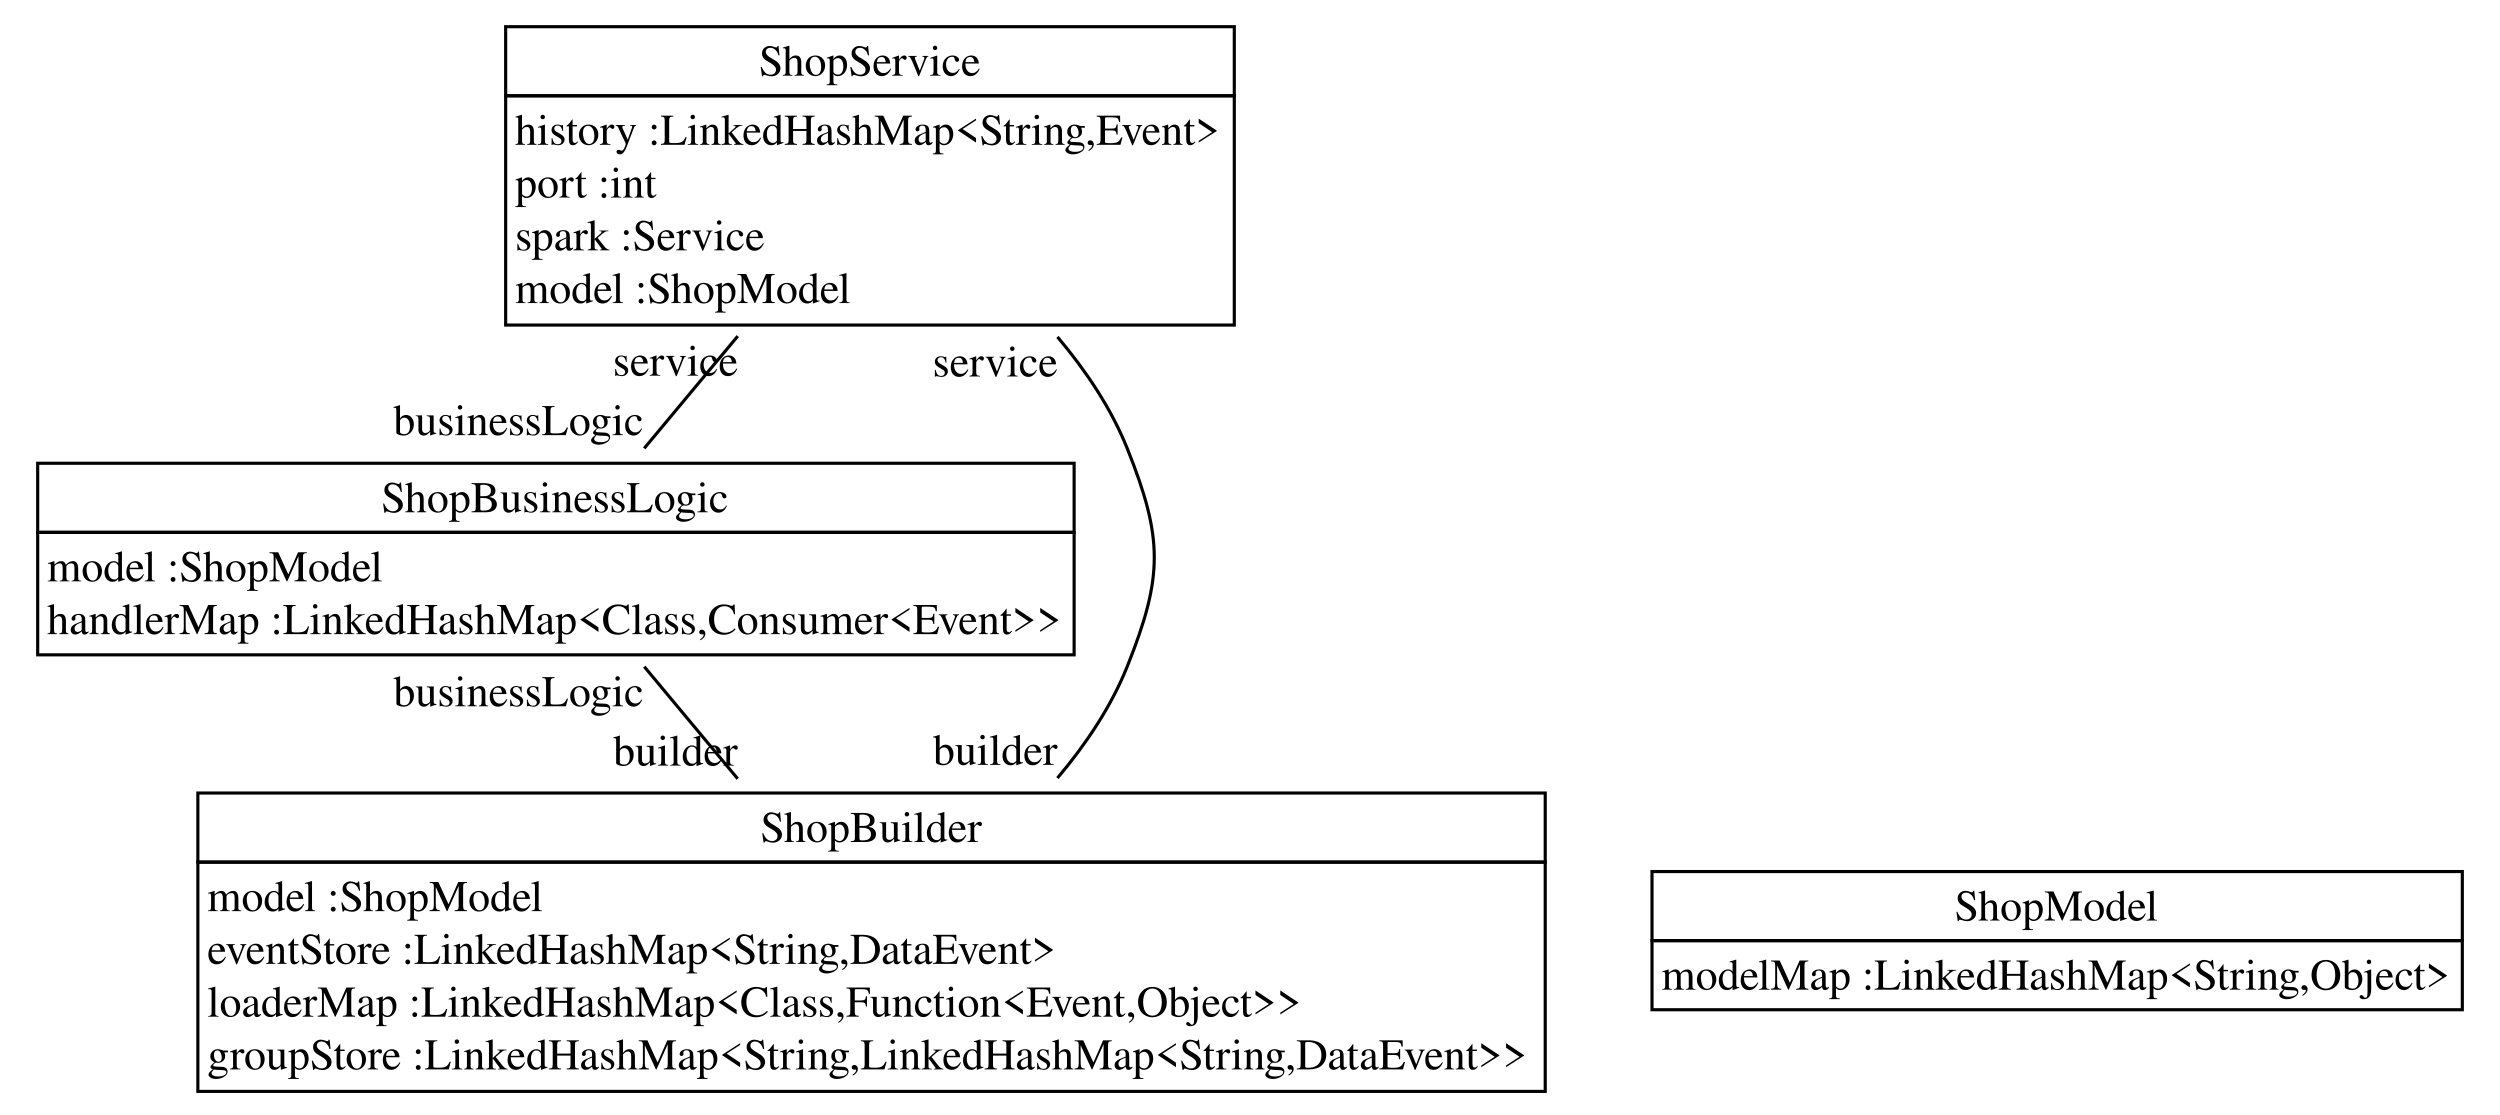
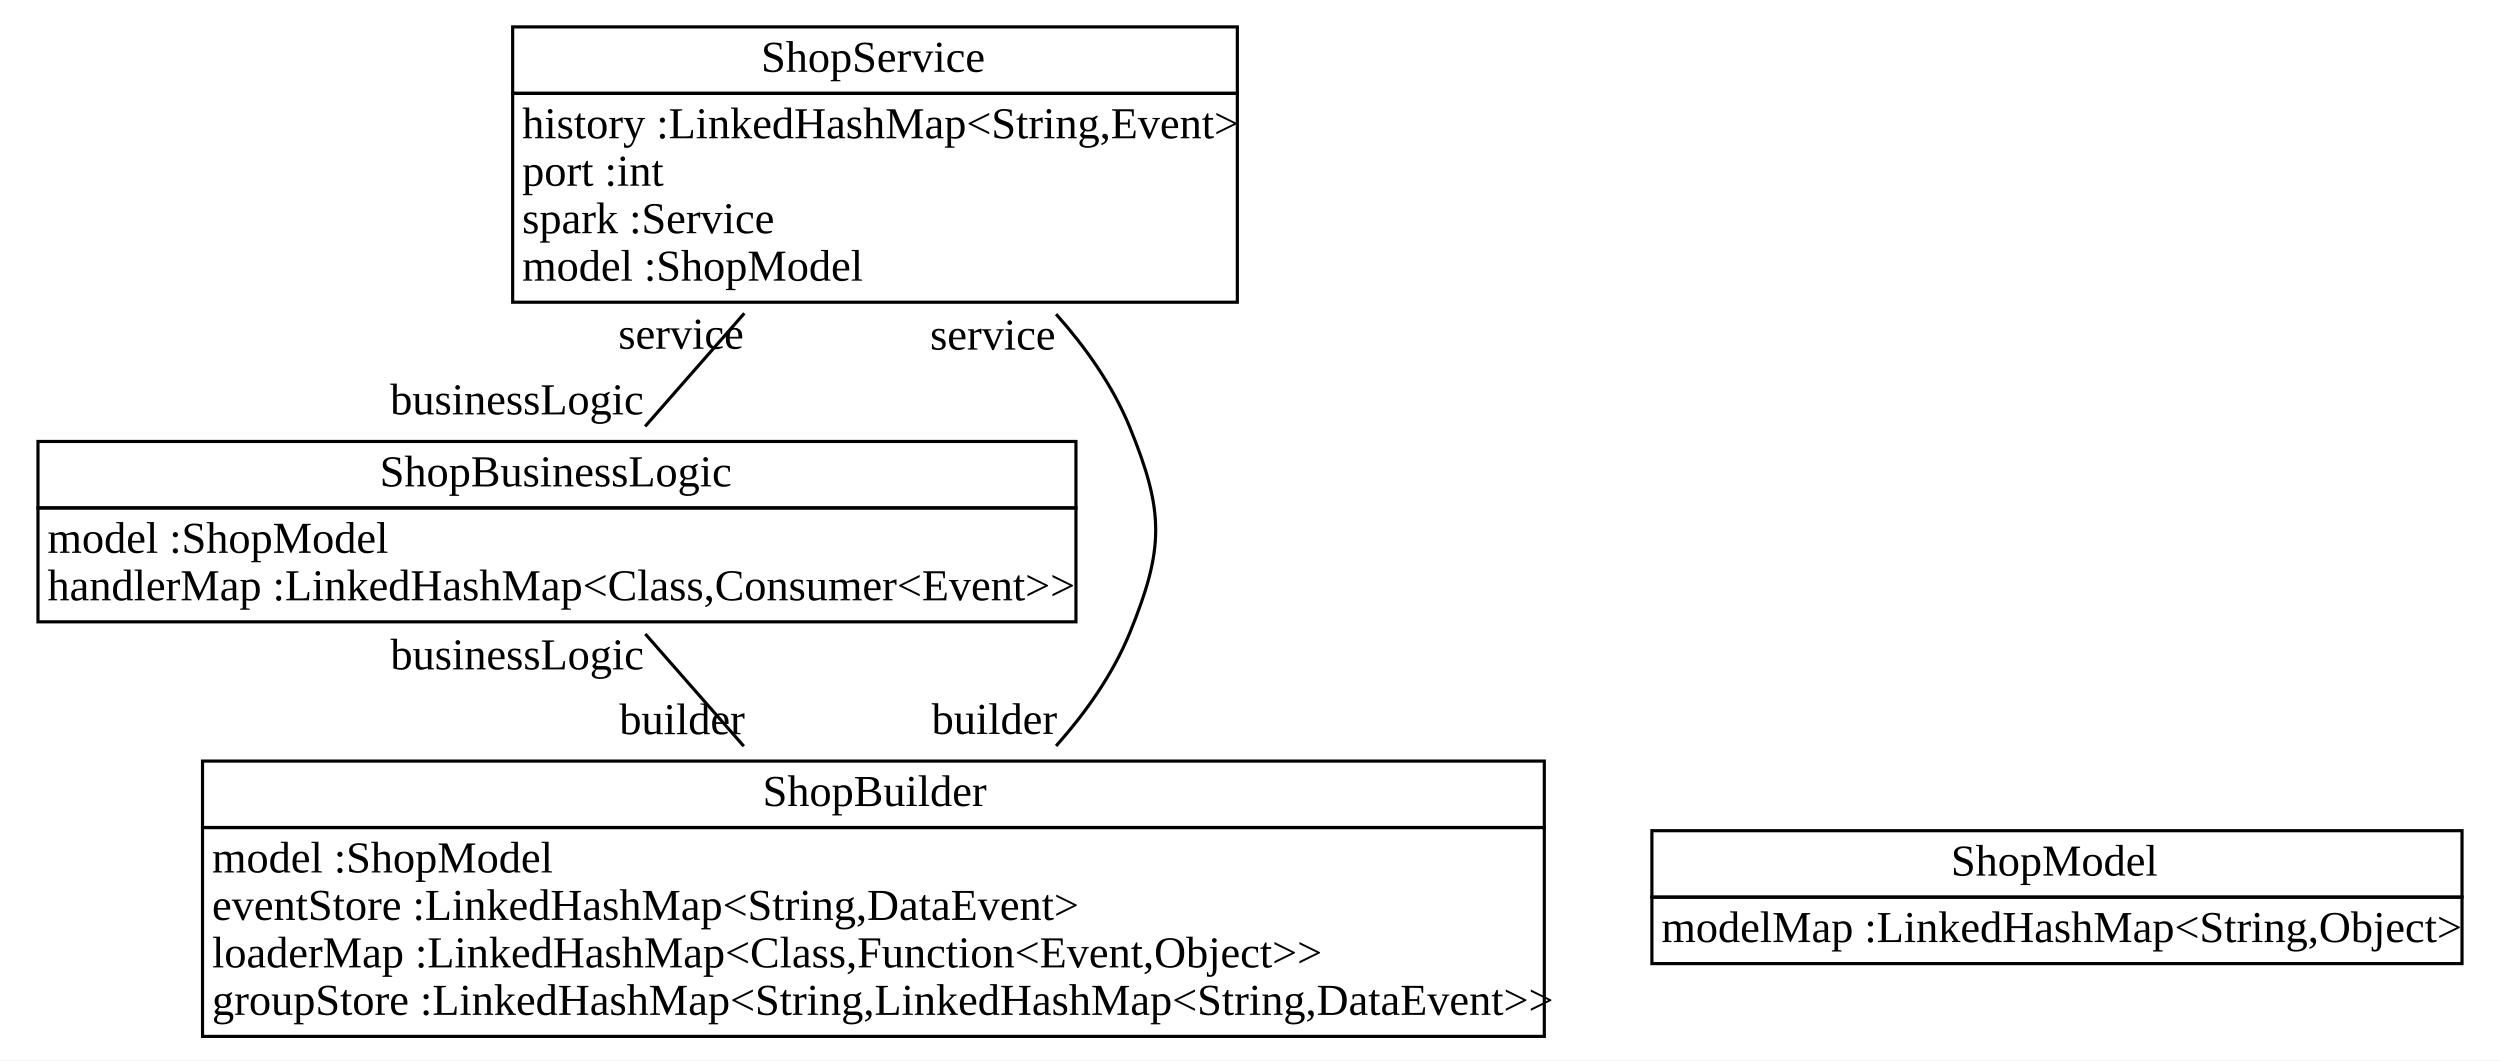
- <svg xmlns="http://www.w3.org/2000/svg" width="796px" height="355px" viewBox="0.00 0.00 796.00 355.00">
-   <g id="graph0" class="graph" transform="scale(1.0 1.0) rotate(0) translate(4 351)">
-     <polygon fill="white" stroke="transparent" points="-4,4 -4,-351 792,-351 792,4 -4,4" />
+ <svg xmlns="http://www.w3.org/2000/svg" width="790px" height="335px" viewBox="0.00 0.00 790.00 335.00">
+   <g id="graph0" class="graph" transform="scale(1.0 1.0) rotate(0) translate(4 331)">
+     <polygon fill="white" stroke="none" points="-4,4 -4,-331 786,-331 786,4 -4,4" />
    <g id="node1" class="node">
-       <polygon fill="none" stroke="black" points="59,-76.5 59,-98.5 488,-98.5 488,-76.5 59,-76.5" />
-       <text text-anchor="start" x="238.11" y="-82.9" font-family="Times,serif" font-size="14.00">ShopBuilder</text>
-       <polygon fill="none" stroke="black" points="59,-3.5 59,-76.5 488,-76.5 488,-3.5 59,-3.5" />
-       <text text-anchor="start" x="62" y="-60.9" font-family="Times,serif" font-size="14.00">model :ShopModel</text>
-       <text text-anchor="start" x="62" y="-44.1" font-family="Times,serif" font-size="14.00">eventStore :LinkedHashMap&lt;String,DataEvent&gt;</text>
-       <text text-anchor="start" x="62" y="-27.3" font-family="Times,serif" font-size="14.00">loaderMap :LinkedHashMap&lt;Class,Function&lt;Event,Object&gt;&gt;</text>
-       <text text-anchor="start" x="62" y="-10.5" font-family="Times,serif" font-size="14.00">groupStore :LinkedHashMap&lt;String,LinkedHashMap&lt;String,DataEvent&gt;&gt;</text>
+       <polygon fill="none" stroke="black" points="60,-69.5 60,-90.5 484,-90.5 484,-69.5 60,-69.5" />
+       <text text-anchor="start" x="237" y="-76.3" font-family="Times New Roman,serif" font-size="14.00">ShopBuilder</text>
+       <polygon fill="none" stroke="black" points="60,-3.5 60,-69.5 484,-69.5 484,-3.5 60,-3.5" />
+       <text text-anchor="start" x="63" y="-55.3" font-family="Times New Roman,serif" font-size="14.00">model :ShopModel</text>
+       <text text-anchor="start" x="63" y="-40.3" font-family="Times New Roman,serif" font-size="14.00">eventStore :LinkedHashMap&lt;String,DataEvent&gt;</text>
+       <text text-anchor="start" x="63" y="-25.3" font-family="Times New Roman,serif" font-size="14.00">loaderMap :LinkedHashMap&lt;Class,Function&lt;Event,Object&gt;&gt;</text>
+       <text text-anchor="start" x="63" y="-10.3" font-family="Times New Roman,serif" font-size="14.00">groupStore :LinkedHashMap&lt;String,LinkedHashMap&lt;String,DataEvent&gt;&gt;</text>
    </g>
    <g id="node2" class="node">
-       <polygon fill="none" stroke="black" points="8,-181.5 8,-203.5 338,-203.5 338,-181.5 8,-181.5" />
-       <text text-anchor="start" x="117.39" y="-187.9" font-family="Times,serif" font-size="14.00">ShopBusinessLogic</text>
-       <polygon fill="none" stroke="black" points="8,-142.5 8,-181.5 338,-181.5 338,-142.5 8,-142.5" />
-       <text text-anchor="start" x="11" y="-165.9" font-family="Times,serif" font-size="14.00">model :ShopModel</text>
-       <text text-anchor="start" x="11" y="-149.1" font-family="Times,serif" font-size="14.00">handlerMap :LinkedHashMap&lt;Class,Consumer&lt;Event&gt;&gt;</text>
+       <polygon fill="none" stroke="black" points="8,-170.5 8,-191.5 336,-191.5 336,-170.5 8,-170.5" />
+       <text text-anchor="start" x="116" y="-177.3" font-family="Times New Roman,serif" font-size="14.00">ShopBusinessLogic</text>
+       <polygon fill="none" stroke="black" points="8,-134.5 8,-170.5 336,-170.5 336,-134.5 8,-134.5" />
+       <text text-anchor="start" x="11" y="-156.3" font-family="Times New Roman,serif" font-size="14.00">model :ShopModel</text>
+       <text text-anchor="start" x="11" y="-141.3" font-family="Times New Roman,serif" font-size="14.00">handlerMap :LinkedHashMap&lt;Class,Consumer&lt;Event&gt;&gt;</text>
    </g>
    <g id="edge1" class="edge">
-       <path fill="none" stroke="black" d="M230.88,-103.04C220.85,-115.08 210.38,-127.65 201.14,-138.73" />
-       <text text-anchor="middle" x="161.1" y="-126.13" font-family="Times,serif" font-size="14.00">businessLogic</text>
-       <text text-anchor="middle" x="211.05" y="-107.24" font-family="Times,serif" font-size="14.00">builder</text>
+       <path fill="none" stroke="black" d="M231.038,-95.197C220.574,-107.126 209.563,-119.678 199.923,-130.668" />
+       <text text-anchor="middle" x="159.423" y="-119.468" font-family="Times New Roman,serif" font-size="14.00">businessLogic</text>
+       <text text-anchor="middle" x="211.538" y="-98.997" font-family="Times New Roman,serif" font-size="14.00">builder</text>
    </g>
    <g id="node4" class="node">
-       <polygon fill="none" stroke="black" points="157,-320.5 157,-342.5 389,-342.5 389,-320.5 157,-320.5" />
-       <text text-anchor="start" x="237.62" y="-326.9" font-family="Times,serif" font-size="14.00">ShopService</text>
-       <polygon fill="none" stroke="black" points="157,-247.5 157,-320.5 389,-320.5 389,-247.5 157,-247.5" />
-       <text text-anchor="start" x="160" y="-304.9" font-family="Times,serif" font-size="14.00">history :LinkedHashMap&lt;String,Event&gt;</text>
-       <text text-anchor="start" x="160" y="-288.1" font-family="Times,serif" font-size="14.00">port :int</text>
-       <text text-anchor="start" x="160" y="-271.3" font-family="Times,serif" font-size="14.00">spark :Service</text>
-       <text text-anchor="start" x="160" y="-254.5" font-family="Times,serif" font-size="14.00">model :ShopModel</text>
+       <polygon fill="none" stroke="black" points="158,-301.5 158,-322.5 387,-322.5 387,-301.5 158,-301.5" />
+       <text text-anchor="start" x="236.5" y="-308.3" font-family="Times New Roman,serif" font-size="14.00">ShopService</text>
+       <polygon fill="none" stroke="black" points="158,-235.5 158,-301.5 387,-301.5 387,-235.5 158,-235.5" />
+       <text text-anchor="start" x="161" y="-287.3" font-family="Times New Roman,serif" font-size="14.00">history :LinkedHashMap&lt;String,Event&gt;</text>
+       <text text-anchor="start" x="161" y="-272.3" font-family="Times New Roman,serif" font-size="14.00">port :int</text>
+       <text text-anchor="start" x="161" y="-257.3" font-family="Times New Roman,serif" font-size="14.00">spark :Service</text>
+       <text text-anchor="start" x="161" y="-242.3" font-family="Times New Roman,serif" font-size="14.00">model :ShopModel</text>
    </g>
    <g id="edge2" class="edge">
-       <path fill="none" stroke="black" d="M332.69,-103.27C341.8,-114.06 349.87,-126.12 355,-139 366.36,-167.49 366.36,-179.51 355,-208 349.87,-220.88 341.8,-232.94 332.69,-243.73" />
-       <text text-anchor="middle" x="312.87" y="-231.13" font-family="Times,serif" font-size="14.00">service</text>
-       <text text-anchor="middle" x="312.87" y="-107.47" font-family="Times,serif" font-size="14.00">builder</text>
+       <path fill="none" stroke="black" d="M329.722,-95.272C339.217,-105.933 347.683,-117.994 353,-131 363.933,-157.74 363.933,-169.26 353,-196 347.683,-209.006 339.217,-221.067 329.722,-231.729" />
+       <text text-anchor="middle" x="309.722" y="-220.529" font-family="Times New Roman,serif" font-size="14.00">service</text>
+       <text text-anchor="middle" x="310.222" y="-99.072" font-family="Times New Roman,serif" font-size="14.00">builder</text>
    </g>
    <g id="edge3" class="edge">
-       <path fill="none" stroke="black" d="M201.12,-208.25C210.36,-219.34 220.85,-231.92 230.9,-243.98" />
-       <text text-anchor="middle" x="211.08" y="-231.38" font-family="Times,serif" font-size="14.00">service</text>
-       <text text-anchor="middle" x="161.07" y="-212.45" font-family="Times,serif" font-size="14.00">businessLogic</text>
+       <path fill="none" stroke="black" d="M199.856,-196.255C209.565,-207.324 220.669,-219.983 231.209,-231.998" />
+       <text text-anchor="middle" x="211.209" y="-220.798" font-family="Times New Roman,serif" font-size="14.00">service</text>
+       <text text-anchor="middle" x="159.356" y="-200.055" font-family="Times New Roman,serif" font-size="14.00">businessLogic</text>
    </g>
    <g id="node3" class="node">
-       <polygon fill="none" stroke="black" points="522,-51.5 522,-73.5 780,-73.5 780,-51.5 522,-51.5" />
-       <text text-anchor="start" x="618.33" y="-57.9" font-family="Times,serif" font-size="14.00">ShopModel</text>
-       <polygon fill="none" stroke="black" points="522,-29.5 522,-51.5 780,-51.5 780,-29.5 522,-29.5" />
-       <text text-anchor="start" x="525" y="-35.9" font-family="Times,serif" font-size="14.00">modelMap :LinkedHashMap&lt;String,Object&gt;</text>
+       <polygon fill="none" stroke="black" points="518,-47.5 518,-68.5 774,-68.5 774,-47.5 518,-47.5" />
+       <text text-anchor="start" x="612.5" y="-54.3" font-family="Times New Roman,serif" font-size="14.00">ShopModel</text>
+       <polygon fill="none" stroke="black" points="518,-26.5 518,-47.5 774,-47.5 774,-26.5 518,-26.5" />
+       <text text-anchor="start" x="521" y="-33.3" font-family="Times New Roman,serif" font-size="14.00">modelMap :LinkedHashMap&lt;String,Object&gt;</text>
    </g>
  </g>
</svg>
